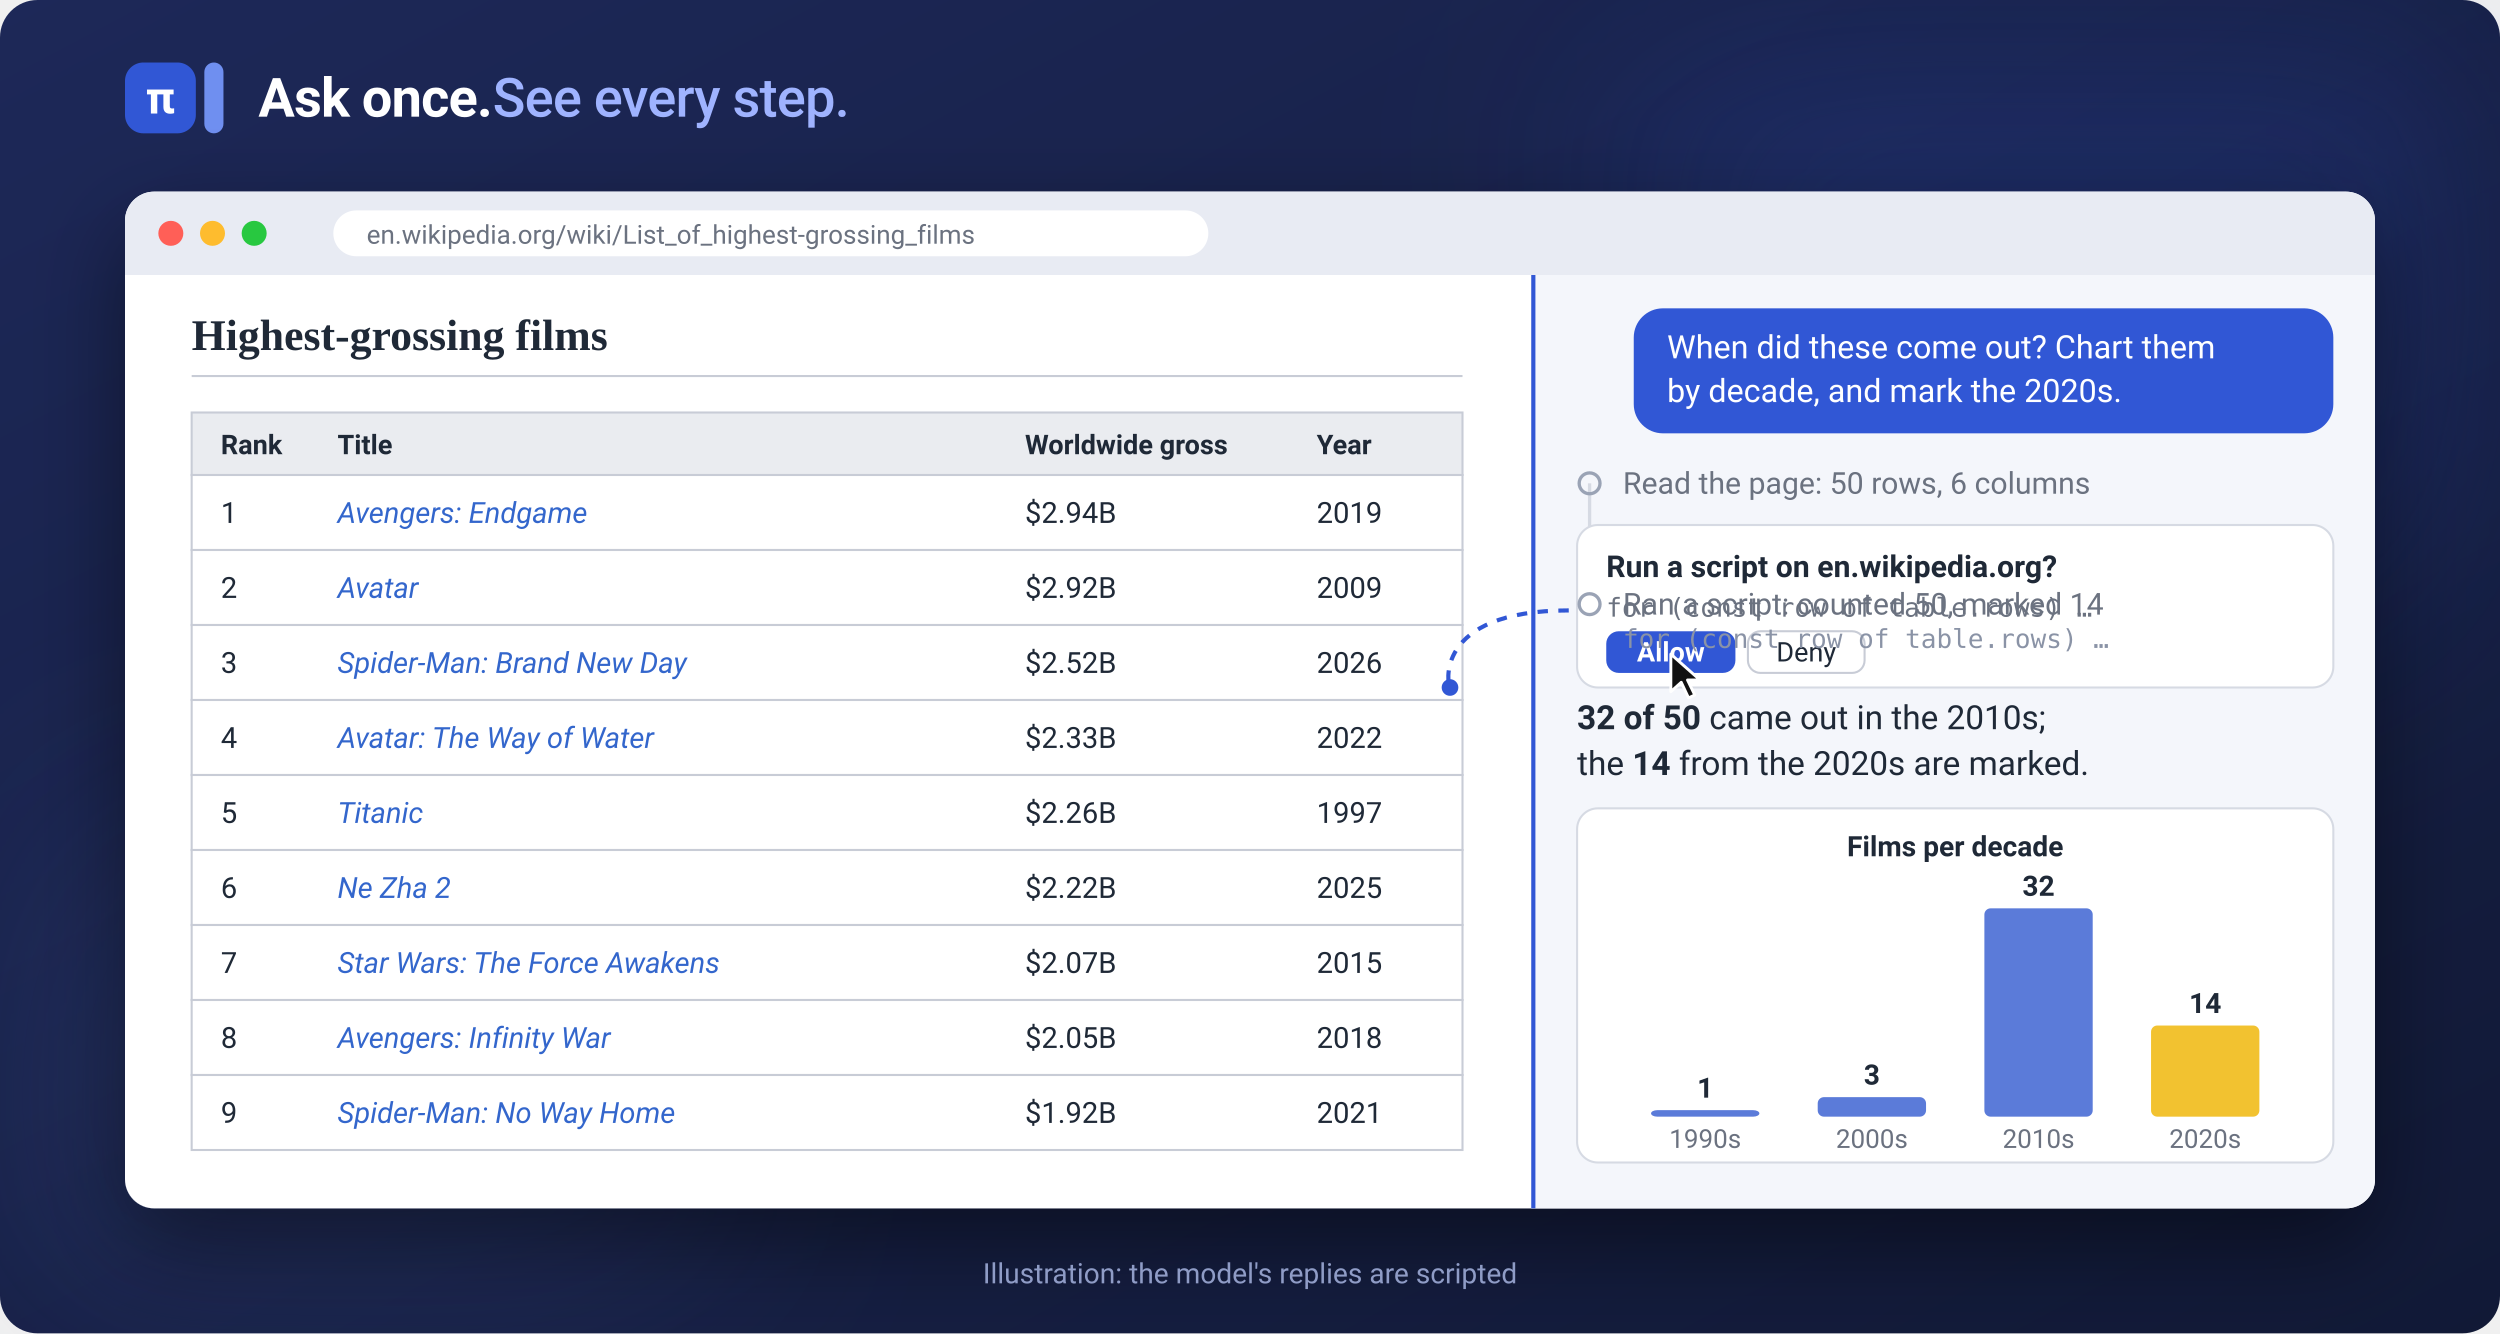
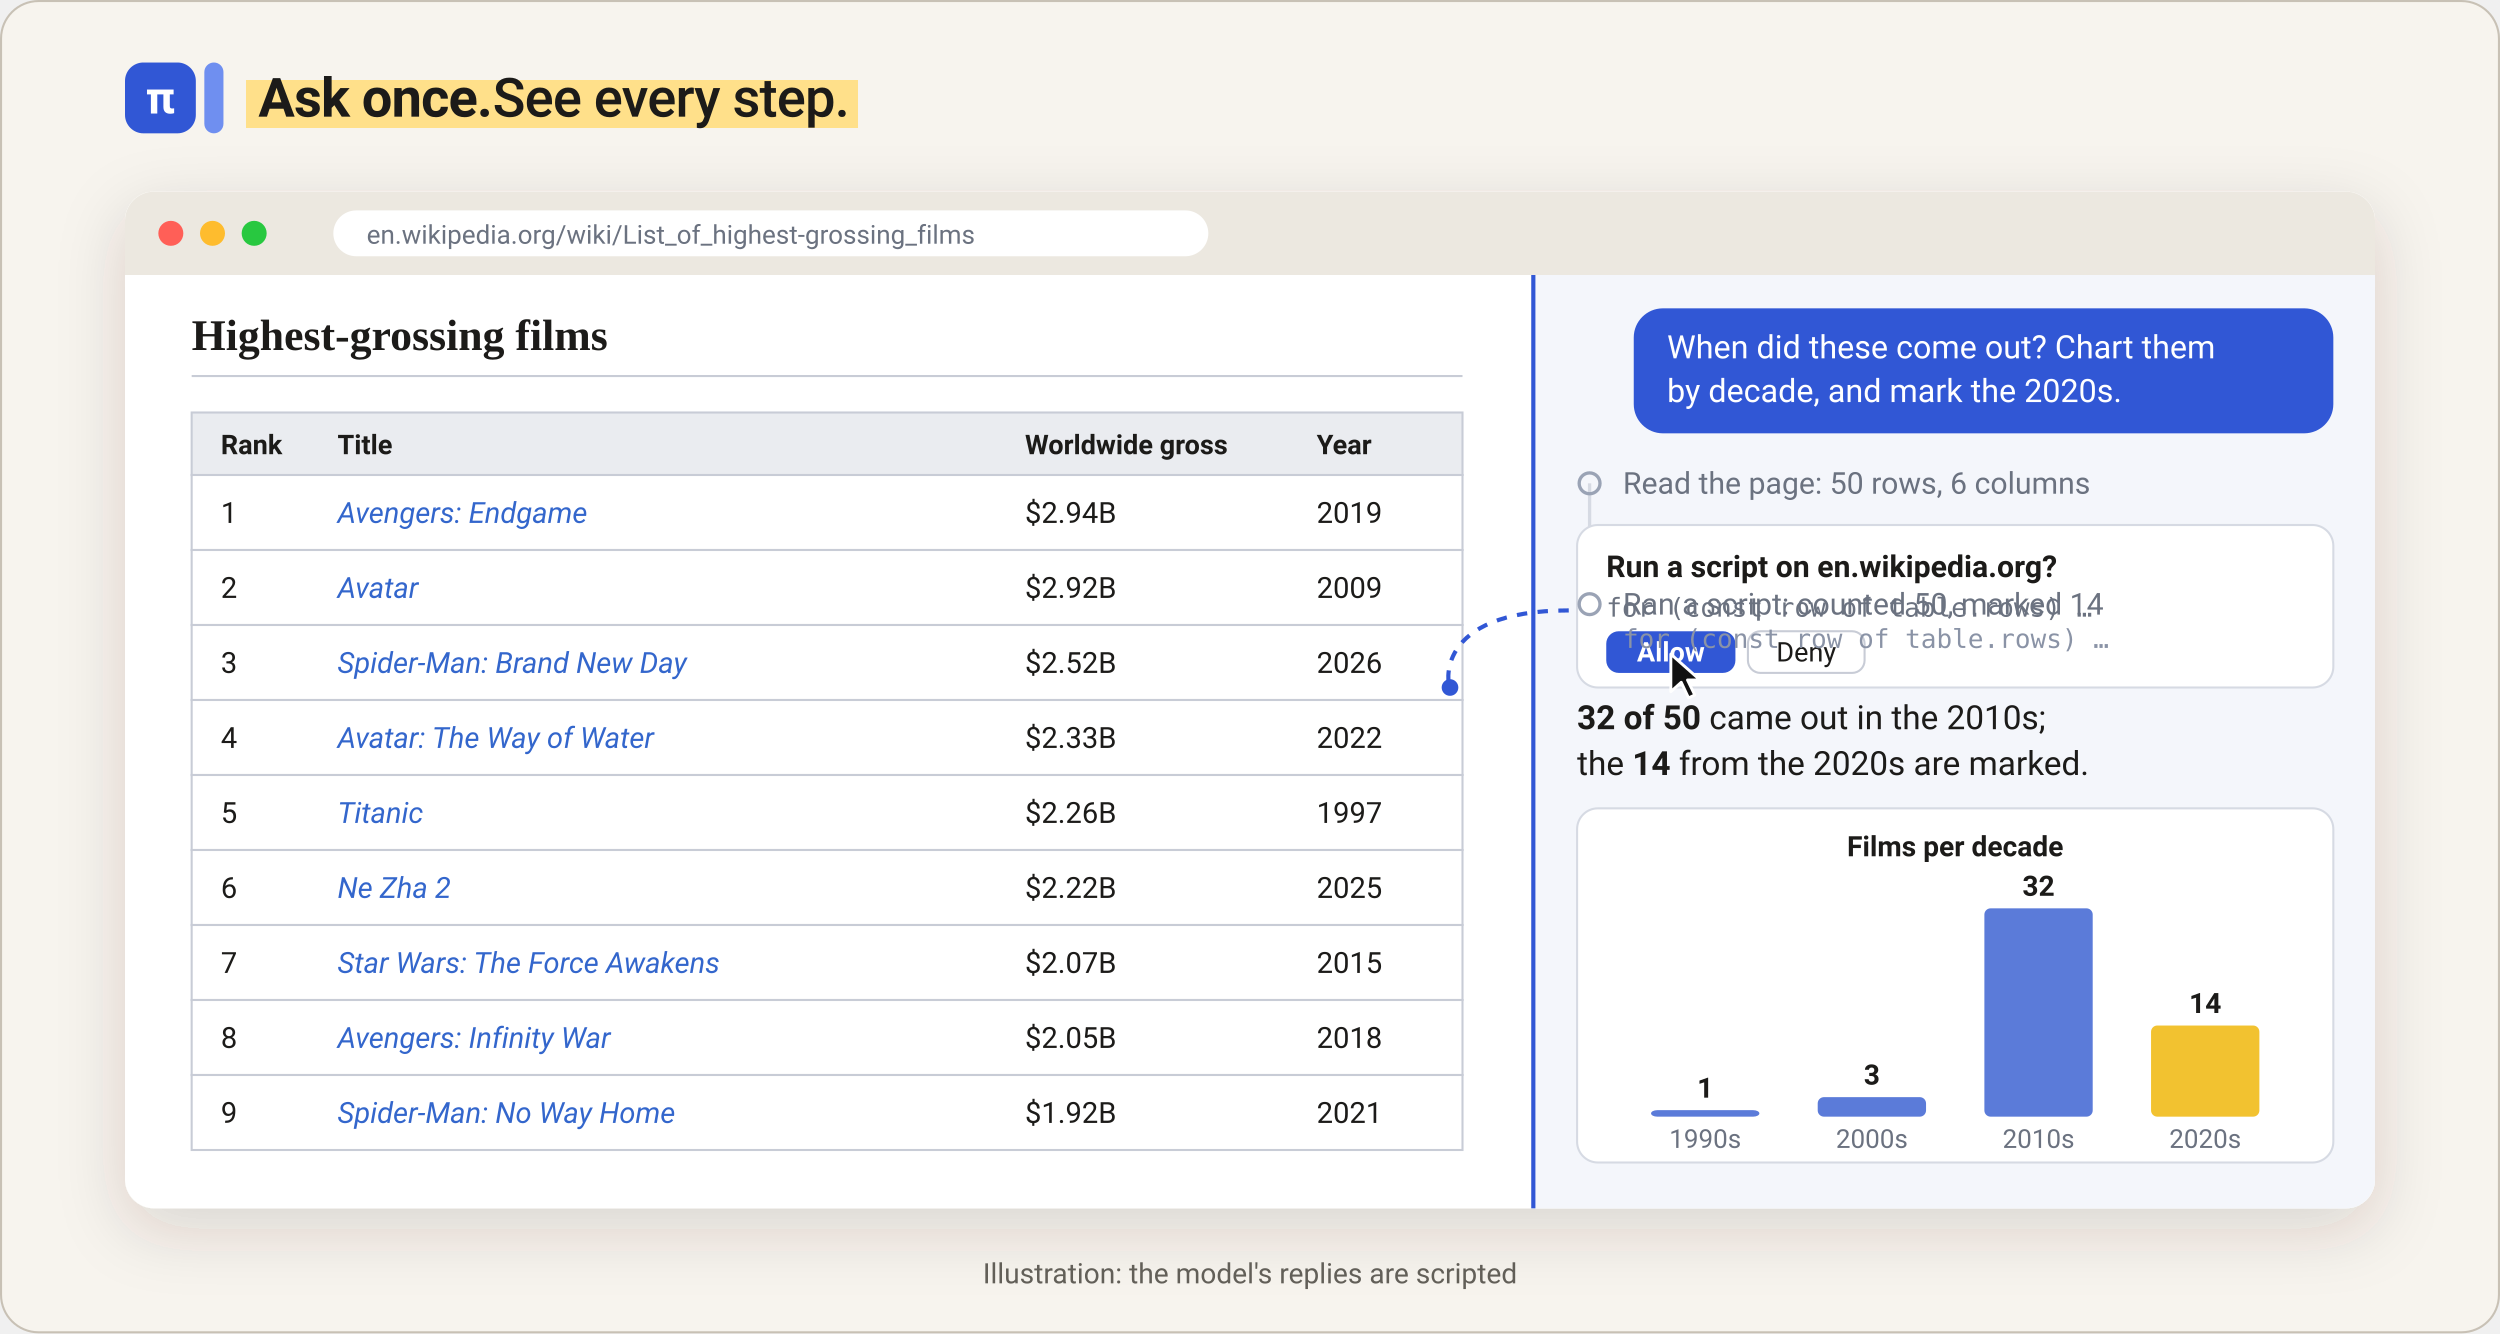
<svg xmlns="http://www.w3.org/2000/svg" width="1200" height="640" viewBox="0 0 1200 640" role="img" aria-label="pi-aside beside Wikipedia's list of highest-grossing films: it reads the table, asks before running a script, marks the 2020s rows on the page, and charts the films by decade">
  <defs>
-     <linearGradient id="bg" x1="0" y1="0" x2="1" y2="1">
-       <stop offset="0" stop-color="#1d2858" />
-       <stop offset="1" stop-color="#111936" />
-     </linearGradient>
-     <filter id="blur" x="-50%" y="-50%" width="200%" height="200%">
-       <feGaussianBlur stdDeviation="60" />
+     <filter id="marker" x="-0.02" y="0.08" width="1.04" height="0.9">
+       <feFlood flood-color="#ffe08a" />
    </filter>
    <filter id="shadow" x="-10%" y="-10%" width="120%" height="130%">
-       <feDropShadow dx="0" dy="18" stdDeviation="22" flood-color="#000" flood-opacity="0.45" />
+       <feDropShadow dx="0" dy="10" stdDeviation="16" flood-color="#3b3326" flood-opacity="0.16" />
    </filter>
  </defs>
  <style>
@keyframes row2 { 0%, 37.73% { fill: #fff; } 40.00%, 93.64% { fill: #ffe08a; } 96.82%, 100% { fill: #fff; } } .row2 { animation: row2 11s infinite both; }
@keyframes row3 { 0%, 39.73% { fill: #fff; } 42.00%, 93.64% { fill: #ffe08a; } 96.82%, 100% { fill: #fff; } } .row3 { animation: row3 11s infinite both; }
@keyframes row5 { 0%, 41.73% { fill: #fff; } 44.00%, 93.64% { fill: #ffe08a; } 96.82%, 100% { fill: #fff; } } .row5 { animation: row5 11s infinite both; }
@keyframes row8 { 0%, 43.73% { fill: #fff; } 46.00%, 93.64% { fill: #ffe08a; } 96.82%, 100% { fill: #fff; } } .row8 { animation: row8 11s infinite both; }
@keyframes ask { 0%, 3.64% { opacity: 0; transform: translateY(8px); } 6.82%, 93.64% { opacity: 1; transform: translateY(0); } 96.82%, 100% { opacity: 0; } } .ask { animation: ask 11s infinite both; }
@keyframes rail { 0%, 18.18% { opacity: 0; } 21.36%, 93.64% { opacity: 1; } 96.82%, 100% { opacity: 0; } } .rail { animation: rail 11s infinite both; }
@keyframes s1 { 0%, 10.91% { opacity: 0; transform: translateY(6px); } 14.09%, 93.64% { opacity: 1; transform: translateY(0); } 96.82%, 100% { opacity: 0; } } .s1 { animation: s1 11s infinite both; }
@keyframes card { 0%, 18.18% { opacity: 0; transform: translateY(6px); } 21.36%, 32.27% { opacity: 1; transform: translateY(0); } 34.55%, 100% { opacity: 0; } } .card { animation: card 11s infinite both; }
@keyframes s2 { 0%, 33.64% { opacity: 0; transform: translateY(6px); } 36.82%, 93.64% { opacity: 1; transform: translateY(0); } 96.82%, 100% { opacity: 0; } } .s2 { animation: s2 11s infinite both; }
@keyframes thread { 0%, 35.45% { opacity: 0; } 38.64%, 93.64% { opacity: 1; } 96.82%, 100% { opacity: 0; } } .thread { animation: thread 11s infinite both; }
@keyframes dot { 0%, 35.45% { opacity: 0; } 38.64%, 93.64% { opacity: 1; } 96.82%, 100% { opacity: 0; } } .dot { animation: dot 11s infinite both; }
@keyframes answer { 0%, 49.09% { opacity: 0; transform: translateY(6px); } 52.27%, 93.64% { opacity: 1; transform: translateY(0); } 96.82%, 100% { opacity: 0; } } .answer { animation: answer 11s infinite both; }
@keyframes bar0 { 0%, 52.73% { transform: scaleY(0); } 58.18%, 93.64% { transform: scaleY(1); } 96.82%, 100% { transform: scaleY(0); } } .bar0 { transform-box: fill-box; transform-origin: bottom; animation: bar0 11s infinite both; }
@keyframes label0 { 0%, 58.18% { opacity: 0; } 61.36%, 93.64% { opacity: 1; } 96.82%, 100% { opacity: 0; } } .label0 { animation: label0 11s infinite both; }
@keyframes bar1 { 0%, 54.09% { transform: scaleY(0); } 59.55%, 93.64% { transform: scaleY(1); } 96.82%, 100% { transform: scaleY(0); } } .bar1 { transform-box: fill-box; transform-origin: bottom; animation: bar1 11s infinite both; }
@keyframes label1 { 0%, 59.55% { opacity: 0; } 62.73%, 93.64% { opacity: 1; } 96.82%, 100% { opacity: 0; } } .label1 { animation: label1 11s infinite both; }
@keyframes bar2 { 0%, 55.45% { transform: scaleY(0); } 60.91%, 93.64% { transform: scaleY(1); } 96.82%, 100% { transform: scaleY(0); } } .bar2 { transform-box: fill-box; transform-origin: bottom; animation: bar2 11s infinite both; }
@keyframes label2 { 0%, 60.91% { opacity: 0; } 64.09%, 93.64% { opacity: 1; } 96.82%, 100% { opacity: 0; } } .label2 { animation: label2 11s infinite both; }
@keyframes bar3 { 0%, 56.82% { transform: scaleY(0); } 62.27%, 93.64% { transform: scaleY(1); } 96.82%, 100% { transform: scaleY(0); } } .bar3 { transform-box: fill-box; transform-origin: bottom; animation: bar3 11s infinite both; }
@keyframes label3 { 0%, 62.27% { opacity: 0; } 65.45%, 93.64% { opacity: 1; } 96.82%, 100% { opacity: 0; } } .label3 { animation: label3 11s infinite both; }
@keyframes pointer { 0%, 20.91% { opacity: 0; transform: translate(150px, 150px); } 22.73% { opacity: 1; transform: translate(150px, 150px); } 28.18% { opacity: 1; transform: translate(0, 0); } 29.55% { opacity: 1; transform: translate(0, 0) scale(0.85); } 30.91% { opacity: 1; transform: translate(0, 0); } 35.45% { opacity: 0; transform: translate(40px, 30px); } 100% { opacity: 0; } } .pointer { animation: pointer 11s infinite both; transform-box: fill-box; }
@media (prefers-reduced-motion: reduce) { * { animation: none !important; } .card, .pointer { display: none; } .marked { fill: #ffe08a; } }
</style>
-   <rect width="1200" height="640" rx="18" fill="url(#bg)" />
+   <rect x="0.5" y="0.5" width="1199" height="639" rx="18" fill="#f7f4ee" stroke="#c8c1b5" />
  <g font-family="ui-sans-serif, -apple-system, BlinkMacSystemFont, 'Segoe UI', Roboto, Helvetica, Arial, 'PingFang SC', 'Microsoft YaHei', 'Noto Sans CJK SC', sans-serif">
-     <circle cx="1040" cy="40" r="260" fill="#3157d5" opacity="0.18" filter="url(#blur)" />
-     <circle cx="120" cy="620" r="220" fill="#6f8ff0" opacity="0.12" filter="url(#blur)" />
    <rect x="60" y="30" width="34" height="34" rx="8.84" fill="#3157d5" />
    <text x="77" y="54.48" text-anchor="middle" font-size="21.76" font-weight="700" fill="#fff">π</text>
    <rect x="98.08" y="30" width="9.18" height="34" rx="4.59" fill="#6f8ff0" />
-     <text x="124" y="56" font-size="26" font-weight="700" fill="#fff" letter-spacing="-0.4">Ask once.<tspan fill="#9fb3ff" font-weight="500"> See every step.</tspan>
+     <text x="124" y="56" font-size="26" font-weight="700" letter-spacing="-0.4" filter="url(#marker)">Ask once.<tspan font-weight="500"> See every step.</tspan>
+     </text>
+     <text x="124" y="56" font-size="26" font-weight="700" letter-spacing="-0.4" fill="#1c1b19">Ask once.<tspan font-weight="500"> See every step.</tspan>
    </text>
    <rect x="60" y="92" width="1080" height="488" rx="14" fill="#fff" filter="url(#shadow)" />
-     <path d="M60 106 a14 14 0 0 1 14 -14 H1126 a14 14 0 0 1 14 14 V132 H60 Z" fill="#e8ebf3" />
+     <path d="M60 106 a14 14 0 0 1 14 -14 H1126 a14 14 0 0 1 14 14 V132 H60 Z" fill="#ece8e0" />
    <circle cx="82" cy="112" r="6" fill="#ff5f57" />
    <circle cx="102" cy="112" r="6" fill="#febc2e" />
    <circle cx="122" cy="112" r="6" fill="#28c840" />
    <rect x="160" y="101" width="420" height="22" rx="11" fill="#fff" />
    <text x="176" y="117" font-size="12.5" fill="#6b7280">en.wikipedia.org/wiki/List_of_highest-grossing_films</text>
    <path d="M735 132 H1140 V566 a14 14 0 0 1 -14 14 H735 Z" fill="#f4f6fb" />
    <rect x="735" y="132" width="2" height="448" fill="#3157d5" />
-     <text x="92" y="168" font-size="21" font-weight="600" fill="#1f2937" font-family="Georgia, 'Times New Roman', serif">Highest-grossing films</text>
+     <text x="92" y="168" font-size="21" font-weight="600" fill="#1c1b19" font-family="Georgia, 'Times New Roman', serif">Highest-grossing films</text>
    <rect x="92" y="180" width="610" height="1" fill="#c8ccd6" />
    <rect x="92" y="198" width="610" height="30" fill="#eaecf0" stroke="#c8ccd6" />
-     <text x="106" y="218" font-size="13" font-weight="600" fill="#1f2937">Rank</text>
-     <text x="162" y="218" font-size="13" font-weight="600" fill="#1f2937">Title</text>
-     <text x="492" y="218" font-size="13" font-weight="600" fill="#1f2937">Worldwide gross</text>
-     <text x="632" y="218" font-size="13" font-weight="600" fill="#1f2937">Year</text>
+     <text x="106" y="218" font-size="13" font-weight="600" fill="#1c1b19">Rank</text>
+     <text x="162" y="218" font-size="13" font-weight="600" fill="#1c1b19">Title</text>
+     <text x="492" y="218" font-size="13" font-weight="600" fill="#1c1b19">Worldwide gross</text>
+     <text x="632" y="218" font-size="13" font-weight="600" fill="#1c1b19">Year</text>
    <rect x="92" y="228" width="610" height="36" fill="#fff" stroke="#c8ccd6" />
-     <text x="106" y="251" font-size="14" fill="#1f2937">1</text>
+     <text x="106" y="251" font-size="14" fill="#1c1b19">1</text>
    <text x="162" y="251" font-size="14" font-style="italic" fill="#3366cc">Avengers: Endgame</text>
-     <text x="492" y="251" font-size="14" fill="#1f2937">$2.94B</text>
-     <text x="632" y="251" font-size="14" fill="#1f2937">2019</text>
+     <text x="492" y="251" font-size="14" fill="#1c1b19">$2.94B</text>
+     <text x="632" y="251" font-size="14" fill="#1c1b19">2019</text>
    <rect x="92" y="264" width="610" height="36" fill="#fff" stroke="#c8ccd6" />
-     <text x="106" y="287" font-size="14" fill="#1f2937">2</text>
+     <text x="106" y="287" font-size="14" fill="#1c1b19">2</text>
    <text x="162" y="287" font-size="14" font-style="italic" fill="#3366cc">Avatar</text>
-     <text x="492" y="287" font-size="14" fill="#1f2937">$2.92B</text>
-     <text x="632" y="287" font-size="14" fill="#1f2937">2009</text>
+     <text x="492" y="287" font-size="14" fill="#1c1b19">$2.92B</text>
+     <text x="632" y="287" font-size="14" fill="#1c1b19">2009</text>
    <rect x="92" y="300" width="610" height="36" fill="#fff" stroke="#c8ccd6" class="marked row2" />
-     <text x="106" y="323" font-size="14" fill="#1f2937">3</text>
+     <text x="106" y="323" font-size="14" fill="#1c1b19">3</text>
    <text x="162" y="323" font-size="14" font-style="italic" fill="#3366cc">Spider-Man: Brand New Day</text>
-     <text x="492" y="323" font-size="14" fill="#1f2937">$2.52B</text>
-     <text x="632" y="323" font-size="14" fill="#1f2937">2026</text>
+     <text x="492" y="323" font-size="14" fill="#1c1b19">$2.52B</text>
+     <text x="632" y="323" font-size="14" fill="#1c1b19">2026</text>
    <rect x="92" y="336" width="610" height="36" fill="#fff" stroke="#c8ccd6" class="marked row3" />
-     <text x="106" y="359" font-size="14" fill="#1f2937">4</text>
+     <text x="106" y="359" font-size="14" fill="#1c1b19">4</text>
    <text x="162" y="359" font-size="14" font-style="italic" fill="#3366cc">Avatar: The Way of Water</text>
-     <text x="492" y="359" font-size="14" fill="#1f2937">$2.33B</text>
-     <text x="632" y="359" font-size="14" fill="#1f2937">2022</text>
+     <text x="492" y="359" font-size="14" fill="#1c1b19">$2.33B</text>
+     <text x="632" y="359" font-size="14" fill="#1c1b19">2022</text>
    <rect x="92" y="372" width="610" height="36" fill="#fff" stroke="#c8ccd6" />
-     <text x="106" y="395" font-size="14" fill="#1f2937">5</text>
+     <text x="106" y="395" font-size="14" fill="#1c1b19">5</text>
    <text x="162" y="395" font-size="14" font-style="italic" fill="#3366cc">Titanic</text>
-     <text x="492" y="395" font-size="14" fill="#1f2937">$2.26B</text>
-     <text x="632" y="395" font-size="14" fill="#1f2937">1997</text>
+     <text x="492" y="395" font-size="14" fill="#1c1b19">$2.26B</text>
+     <text x="632" y="395" font-size="14" fill="#1c1b19">1997</text>
    <rect x="92" y="408" width="610" height="36" fill="#fff" stroke="#c8ccd6" class="marked row5" />
-     <text x="106" y="431" font-size="14" fill="#1f2937">6</text>
+     <text x="106" y="431" font-size="14" fill="#1c1b19">6</text>
    <text x="162" y="431" font-size="14" font-style="italic" fill="#3366cc">Ne Zha 2</text>
-     <text x="492" y="431" font-size="14" fill="#1f2937">$2.22B</text>
-     <text x="632" y="431" font-size="14" fill="#1f2937">2025</text>
+     <text x="492" y="431" font-size="14" fill="#1c1b19">$2.22B</text>
+     <text x="632" y="431" font-size="14" fill="#1c1b19">2025</text>
    <rect x="92" y="444" width="610" height="36" fill="#fff" stroke="#c8ccd6" />
-     <text x="106" y="467" font-size="14" fill="#1f2937">7</text>
+     <text x="106" y="467" font-size="14" fill="#1c1b19">7</text>
    <text x="162" y="467" font-size="14" font-style="italic" fill="#3366cc">Star Wars: The Force Awakens</text>
-     <text x="492" y="467" font-size="14" fill="#1f2937">$2.07B</text>
-     <text x="632" y="467" font-size="14" fill="#1f2937">2015</text>
+     <text x="492" y="467" font-size="14" fill="#1c1b19">$2.07B</text>
+     <text x="632" y="467" font-size="14" fill="#1c1b19">2015</text>
    <rect x="92" y="480" width="610" height="36" fill="#fff" stroke="#c8ccd6" />
-     <text x="106" y="503" font-size="14" fill="#1f2937">8</text>
+     <text x="106" y="503" font-size="14" fill="#1c1b19">8</text>
    <text x="162" y="503" font-size="14" font-style="italic" fill="#3366cc">Avengers: Infinity War</text>
-     <text x="492" y="503" font-size="14" fill="#1f2937">$2.05B</text>
-     <text x="632" y="503" font-size="14" fill="#1f2937">2018</text>
+     <text x="492" y="503" font-size="14" fill="#1c1b19">$2.05B</text>
+     <text x="632" y="503" font-size="14" fill="#1c1b19">2018</text>
    <rect x="92" y="516" width="610" height="36" fill="#fff" stroke="#c8ccd6" class="marked row8" />
-     <text x="106" y="539" font-size="14" fill="#1f2937">9</text>
+     <text x="106" y="539" font-size="14" fill="#1c1b19">9</text>
    <text x="162" y="539" font-size="14" font-style="italic" fill="#3366cc">Spider-Man: No Way Home</text>
-     <text x="492" y="539" font-size="14" fill="#1f2937">$1.92B</text>
-     <text x="632" y="539" font-size="14" fill="#1f2937">2021</text>
+     <text x="492" y="539" font-size="14" fill="#1c1b19">$1.92B</text>
+     <text x="632" y="539" font-size="14" fill="#1c1b19">2021</text>
    <g class="ask">
      <rect x="784.2" y="148" width="335.8" height="60" rx="14" fill="#3157d5" />
      <text x="800.2" y="172" font-size="15.5" fill="#fff">When did these come out? Chart them</text>
      <text x="800.2" y="193" font-size="15.5" fill="#fff">by decade, and mark the 2020s.</text>
    </g>
    <rect x="762.2" y="232" width="1.6" height="58" fill="#d6dae3" class="rail" />
    <g class="s1">
      <circle cx="763" cy="232" r="5" fill="none" stroke="#9aa3b5" stroke-width="1.6" />
      <text x="779" y="237" font-size="14.5" fill="#6b7280">Read the page: 50 rows, 6 columns</text>
    </g>
    <g class="card">
      <rect x="757" y="252" width="363" height="78" rx="10" fill="#fff" stroke="#d6dae3" />
-       <text x="771" y="277" font-size="14.5" font-weight="600" fill="#1f2937">Run a script on en.wikipedia.org?</text>
+       <text x="771" y="277" font-size="14.5" font-weight="600" fill="#1c1b19">Run a script on en.wikipedia.org?</text>
      <text x="771" y="296" font-size="12.5" fill="#6b7280" font-family="ui-monospace, SFMono-Regular, Menlo, Consolas, monospace">for (const row of table.rows) …</text>
      <rect x="771" y="303" width="62" height="20" rx="6" fill="#3157d5" />
      <text x="802" y="317.5" text-anchor="middle" font-size="13" font-weight="600" fill="#fff">Allow</text>
      <rect x="839" y="303" width="56" height="20" rx="6" fill="#fff" stroke="#c8ccd6" />
-       <text x="867" y="317.5" text-anchor="middle" font-size="13" fill="#1f2937">Deny</text>
+       <text x="867" y="317.5" text-anchor="middle" font-size="13" fill="#1c1b19">Deny</text>
    </g>
    <g class="s2">
      <circle cx="763" cy="290" r="5" fill="none" stroke="#9aa3b5" stroke-width="1.6" />
      <text x="779" y="295" font-size="14.5" fill="#6b7280">Ran a script: counted 50, marked 14</text>
      <text x="779" y="311" font-size="12.5" fill="#8a93a6" font-family="ui-monospace, SFMono-Regular, Menlo, Consolas, monospace">for (const row of table.rows) …</text>
    </g>
    <path d="M753 293 C 687 293, 695 330, 696 330" fill="none" stroke="#3157d5" stroke-width="2" stroke-dasharray="5 5" class="thread" />
    <circle cx="696" cy="330" r="4" fill="#3157d5" class="dot" />
    <g class="answer">
-       <text x="757" y="350" font-size="16" fill="#1f2937">
+       <text x="757" y="350" font-size="16" fill="#1c1b19">
        <tspan font-weight="700">32 of 50</tspan> came out in the 2010s;</text>
-       <text x="757" y="372" font-size="16" fill="#1f2937">the <tspan font-weight="700">14</tspan> from the 2020s are marked.</text>
+       <text x="757" y="372" font-size="16" fill="#1c1b19">the <tspan font-weight="700">14</tspan> from the 2020s are marked.</text>
      <rect x="757" y="388" width="363" height="170" rx="10" fill="#fff" stroke="#d6dae3" />
-       <text x="938.5" y="411" text-anchor="middle" font-size="13.5" font-weight="600" fill="#1f2937">Films per decade</text>
+       <text x="938.5" y="411" text-anchor="middle" font-size="13.5" font-weight="600" fill="#1c1b19">Films per decade</text>
    </g>
    <rect x="792.5" y="532.875" width="52" height="3.125" rx="3" fill="#5b7bd9" class="bar0" />
    <g class="label0">
-       <text x="818.5" y="526.875" text-anchor="middle" font-size="13.5" font-weight="600" fill="#1f2937">1</text>
+       <text x="818.5" y="526.875" text-anchor="middle" font-size="13.5" font-weight="600" fill="#1c1b19">1</text>
      <text x="818.5" y="551" text-anchor="middle" font-size="12.5" fill="#6b7280">1990s</text>
    </g>
    <rect x="872.5" y="526.625" width="52" height="9.375" rx="3" fill="#5b7bd9" class="bar1" />
    <g class="label1">
-       <text x="898.5" y="520.625" text-anchor="middle" font-size="13.5" font-weight="600" fill="#1f2937">3</text>
+       <text x="898.5" y="520.625" text-anchor="middle" font-size="13.5" font-weight="600" fill="#1c1b19">3</text>
      <text x="898.5" y="551" text-anchor="middle" font-size="12.5" fill="#6b7280">2000s</text>
    </g>
    <rect x="952.5" y="436" width="52" height="100" rx="3" fill="#5b7bd9" class="bar2" />
    <g class="label2">
-       <text x="978.5" y="430" text-anchor="middle" font-size="13.5" font-weight="600" fill="#1f2937">32</text>
+       <text x="978.5" y="430" text-anchor="middle" font-size="13.5" font-weight="600" fill="#1c1b19">32</text>
      <text x="978.5" y="551" text-anchor="middle" font-size="12.5" fill="#6b7280">2010s</text>
    </g>
    <rect x="1032.5" y="492.25" width="52" height="43.75" rx="3" fill="#f2c230" class="bar3" />
    <g class="label3">
-       <text x="1058.5" y="486.25" text-anchor="middle" font-size="13.5" font-weight="600" fill="#1f2937">14</text>
+       <text x="1058.5" y="486.25" text-anchor="middle" font-size="13.5" font-weight="600" fill="#1c1b19">14</text>
      <text x="1058.5" y="551" text-anchor="middle" font-size="12.5" fill="#6b7280">2020s</text>
    </g>
    <g class="pointer">
      <path transform="translate(802 314)" d="M0 0 L0 18 L5 13.5 L8.5 21 L11.5 19.6 L8 12.4 L14 12.4 Z" fill="#111" stroke="#fff" stroke-width="1.4" stroke-linejoin="round" />
    </g>
-     <text x="600" y="616" text-anchor="middle" font-size="13.5" fill="#8f9cc6">Illustration: the model's replies are scripted</text>
+     <text x="600" y="616" text-anchor="middle" font-size="13.5" fill="#625f58">Illustration: the model's replies are scripted</text>
  </g>
</svg>
